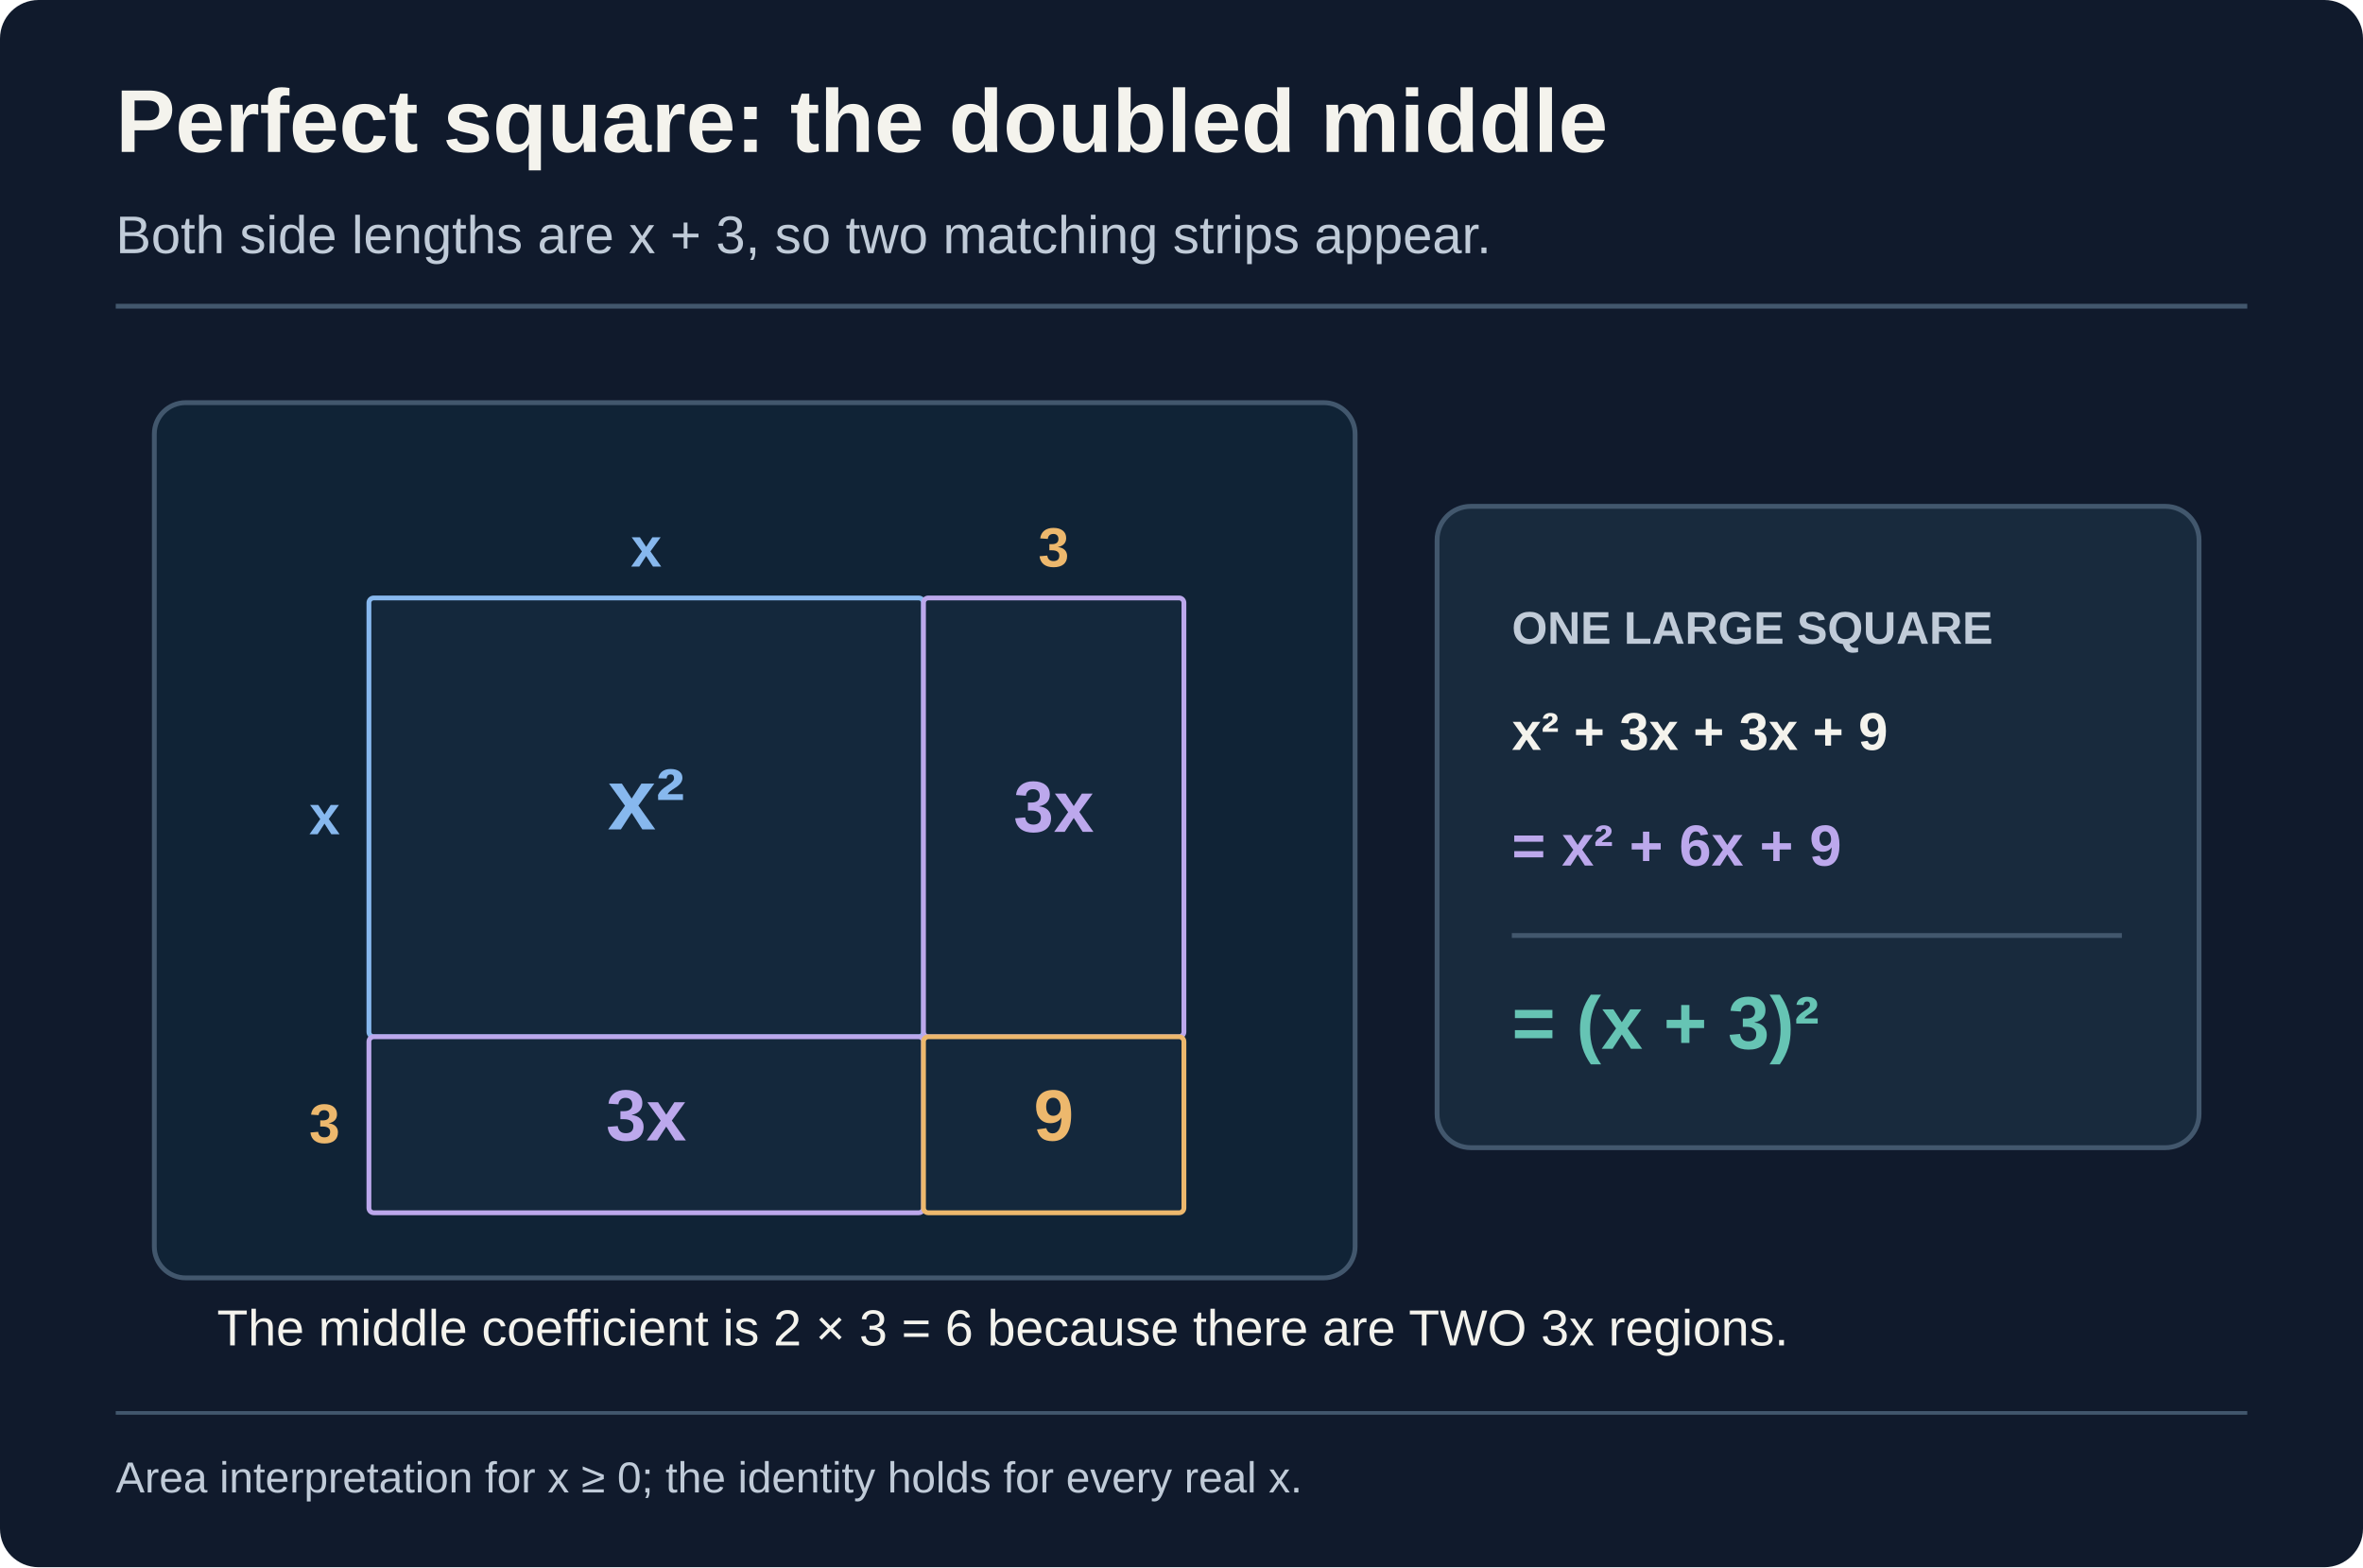
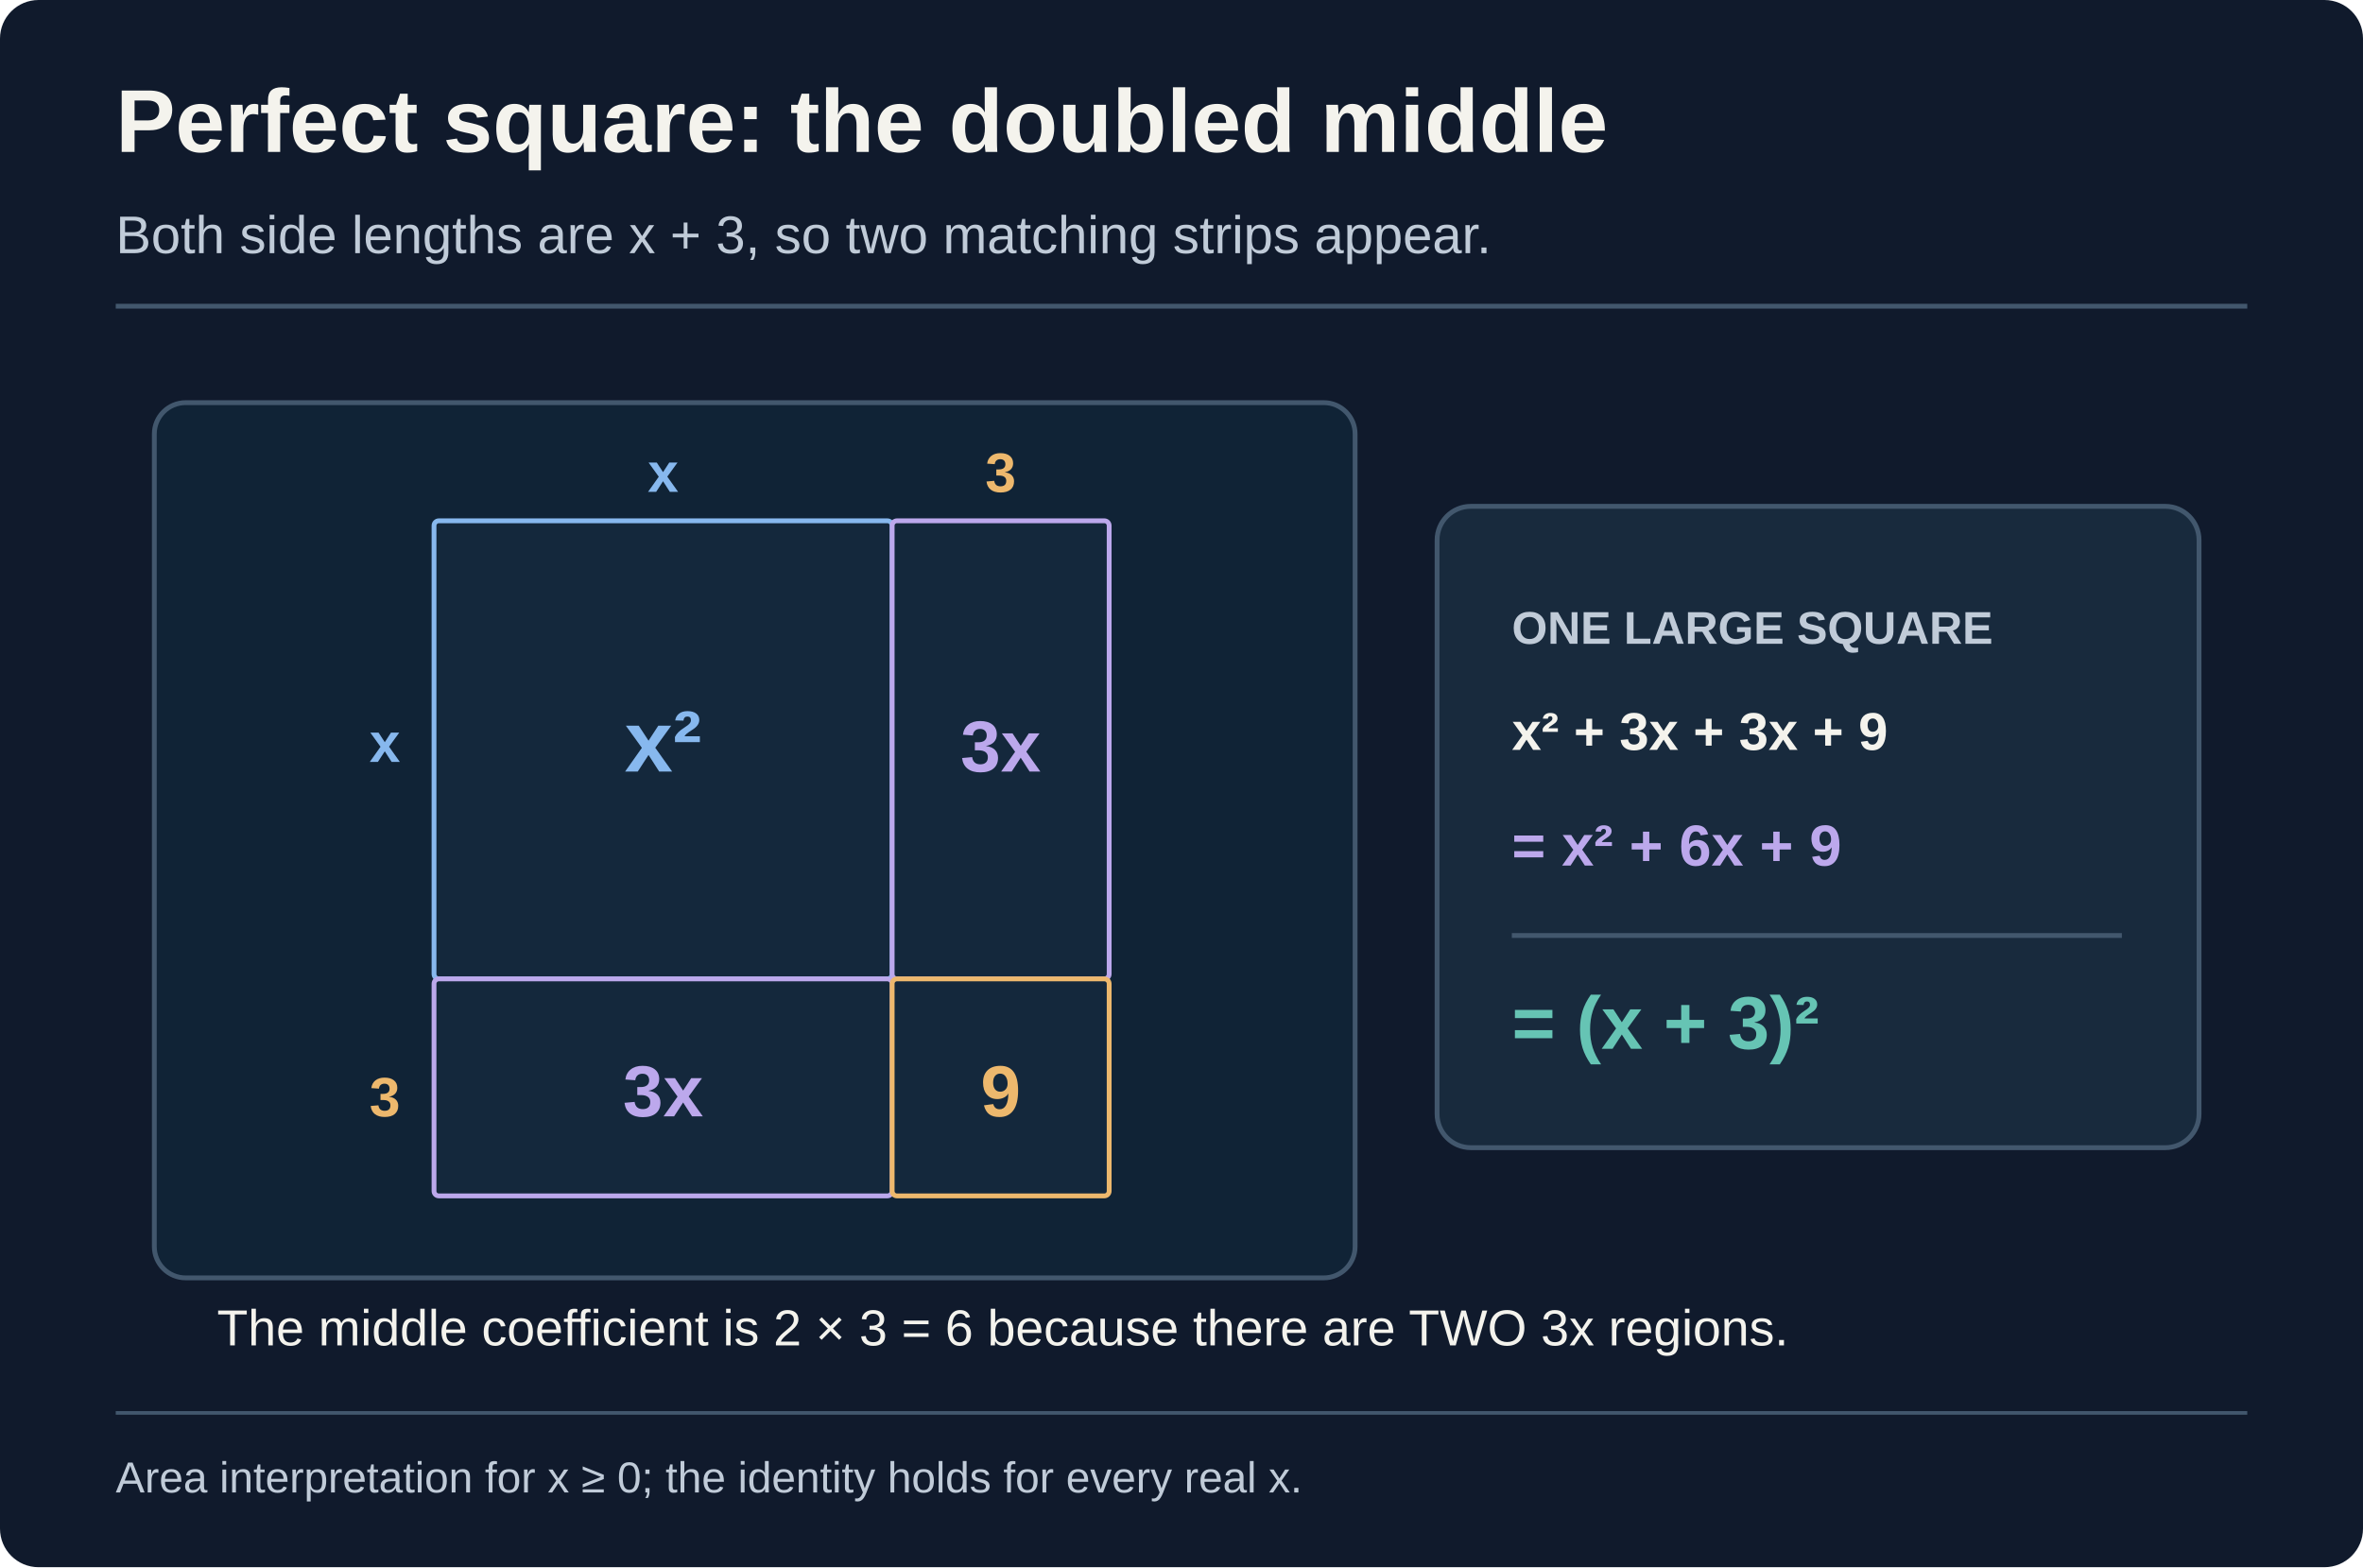
<svg xmlns="http://www.w3.org/2000/svg" viewBox="0 0 980 650" role="img" aria-labelledby="title desc">
  <defs>
    <marker id="arrow" viewBox="0 0 10 10" refX="9" refY="5" markerWidth="7" markerHeight="7" orient="auto">
      <path d="M0 0 L10 5 L0 10 Z" fill="#66C4B4" />
    </marker>
  </defs>
  <rect width="980" height="650" rx="16" fill="#101A2C" />
  <text x="48" y="63" font-family="Arial,Helvetica,sans-serif" font-size="37" fill="#F4F3ED" font-weight="700" text-anchor="start">Perfect square: the doubled middle</text>
  <text x="48" y="105" font-family="Arial,Helvetica,sans-serif" font-size="22" fill="#C0CBD8" font-weight="500" text-anchor="start">Both side lengths are x + 3, so two matching strips appear.</text>
  <path d="M48 127 H932" fill="none" stroke="#42576D" stroke-width="2" />
  <rect x="64" y="167" width="498" height="363" rx="13" fill="#102336" stroke="#42576D" stroke-width="2" />
-   <rect x="153" y="248" width="230" height="182" rx="2" fill="#14283C" stroke="#87B8EE" stroke-width="2" />
-   <rect x="383" y="248" width="108" height="182" rx="2" fill="#14283C" stroke="#BCA8EC" stroke-width="2" />
-   <rect x="153" y="430" width="230" height="73" rx="2" fill="#14283C" stroke="#BCA8EC" stroke-width="2" />
-   <rect x="383" y="430" width="108" height="73" rx="2" fill="#14283C" stroke="#EDB86D" stroke-width="2" />
-   <text x="268" y="344" font-family="Arial,Helvetica,sans-serif" font-size="36" fill="#87B8EE" font-weight="700" text-anchor="middle">x²</text>
-   <text x="437" y="345" font-family="Arial,Helvetica,sans-serif" font-size="30" fill="#BCA8EC" font-weight="700" text-anchor="middle">3x</text>
-   <text x="268" y="473" font-family="Arial,Helvetica,sans-serif" font-size="30" fill="#BCA8EC" font-weight="700" text-anchor="middle">3x</text>
-   <text x="437" y="473" font-family="Arial,Helvetica,sans-serif" font-size="30" fill="#EDB86D" font-weight="700" text-anchor="middle">9</text>
-   <text x="268" y="235" font-family="Arial,Helvetica,sans-serif" font-size="23" fill="#87B8EE" font-weight="700" text-anchor="middle">x</text>
-   <text x="437" y="235" font-family="Arial,Helvetica,sans-serif" font-size="23" fill="#EDB86D" font-weight="700" text-anchor="middle">3</text>
-   <text x="141" y="346" font-family="Arial,Helvetica,sans-serif" font-size="23" fill="#87B8EE" font-weight="700" text-anchor="end">x</text>
-   <text x="141" y="474" font-family="Arial,Helvetica,sans-serif" font-size="23" fill="#EDB86D" font-weight="700" text-anchor="end">3</text>
+   <rect x="180" y="216" width="190" height="190" rx="2" fill="#14283C" stroke="#87B8EE" stroke-width="2" />
+   <rect x="370" y="216" width="90" height="190" rx="2" fill="#14283C" stroke="#BCA8EC" stroke-width="2" />
+   <rect x="180" y="406" width="190" height="90" rx="2" fill="#14283C" stroke="#BCA8EC" stroke-width="2" />
+   <rect x="370" y="406" width="90" height="90" rx="2" fill="#14283C" stroke="#EDB86D" stroke-width="2" />
+   <text x="275" y="320" font-family="Arial,Helvetica,sans-serif" font-size="36" fill="#87B8EE" font-weight="700" text-anchor="middle">x²</text>
+   <text x="415" y="320" font-family="Arial,Helvetica,sans-serif" font-size="30" fill="#BCA8EC" font-weight="700" text-anchor="middle">3x</text>
+   <text x="275" y="463" font-family="Arial,Helvetica,sans-serif" font-size="30" fill="#BCA8EC" font-weight="700" text-anchor="middle">3x</text>
+   <text x="415" y="463" font-family="Arial,Helvetica,sans-serif" font-size="30" fill="#EDB86D" font-weight="700" text-anchor="middle">9</text>
+   <text x="275" y="204" font-family="Arial,Helvetica,sans-serif" font-size="23" fill="#87B8EE" font-weight="700" text-anchor="middle">x</text>
+   <text x="415" y="204" font-family="Arial,Helvetica,sans-serif" font-size="23" fill="#EDB86D" font-weight="700" text-anchor="middle">3</text>
+   <text x="166" y="316" font-family="Arial,Helvetica,sans-serif" font-size="23" fill="#87B8EE" font-weight="700" text-anchor="end">x</text>
+   <text x="166" y="463" font-family="Arial,Helvetica,sans-serif" font-size="23" fill="#EDB86D" font-weight="700" text-anchor="end">3</text>
  <rect x="596" y="210" width="316" height="266" rx="14" fill="#182A3D" stroke="#42576D" stroke-width="2" />
  <text x="627" y="267" font-family="Arial,Helvetica,sans-serif" font-size="19" fill="#C0CBD8" font-weight="700" text-anchor="start">ONE LARGE SQUARE</text>
  <text x="627" y="311" font-family="Arial,Helvetica,sans-serif" font-size="22" fill="#F4F3ED" font-weight="600" text-anchor="start">x² + 3x + 3x + 9</text>
  <text x="627" y="359" font-family="Arial,Helvetica,sans-serif" font-size="24" fill="#BCA8EC" font-weight="700" text-anchor="start">= x² + 6x + 9</text>
  <path d="M627 388 H880" fill="none" stroke="#42576D" stroke-width="2" />
  <text x="627" y="435" font-family="Arial,Helvetica,sans-serif" font-size="31" fill="#66C4B4" font-weight="700" text-anchor="start">= (x + 3)²</text>
  <text x="90" y="558" font-family="Arial,Helvetica,sans-serif" font-size="21" fill="#F4F3ED" font-weight="500" text-anchor="start">The middle coefficient is 2 × 3 = 6 because there are TWO 3x regions.</text>
  <path d="M48 586 H932" fill="none" stroke="#42576D" stroke-width="1.5" />
  <text x="48" y="619" font-family="Arial,Helvetica,sans-serif" font-size="18" fill="#C0CBD8" font-weight="500" text-anchor="start">Area interpretation for x ≥ 0; the identity holds for every real x.</text>
</svg>
